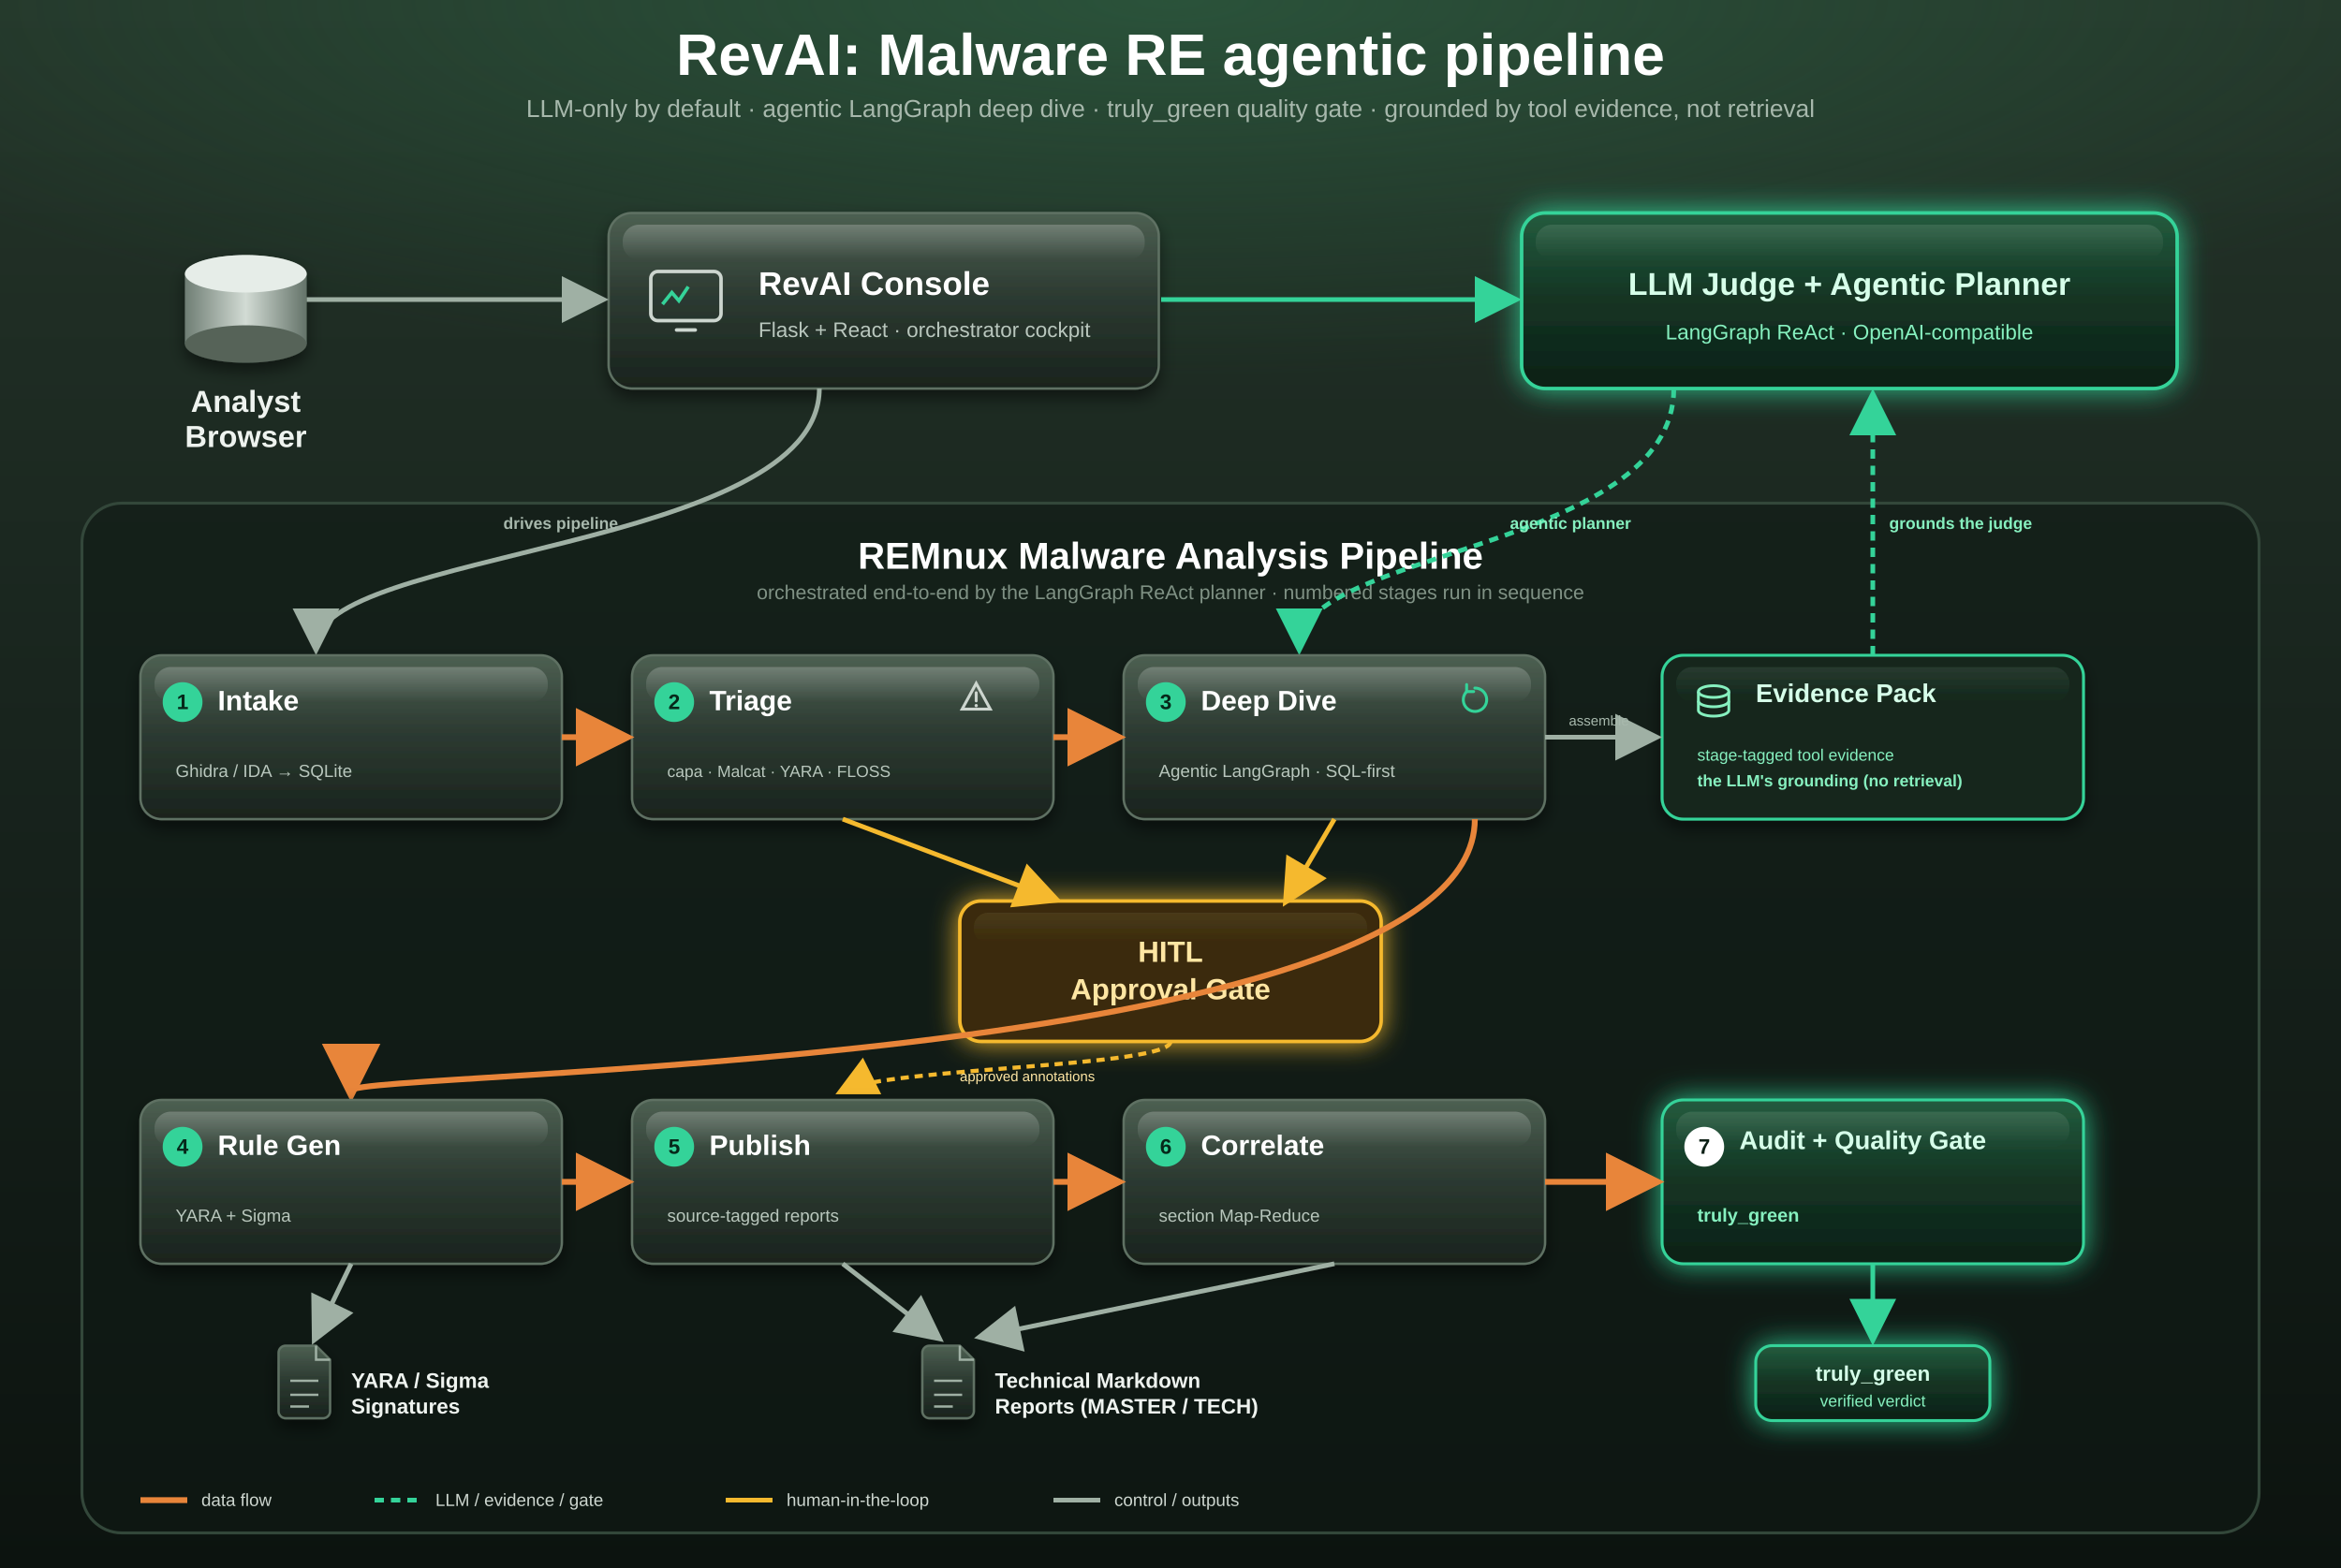
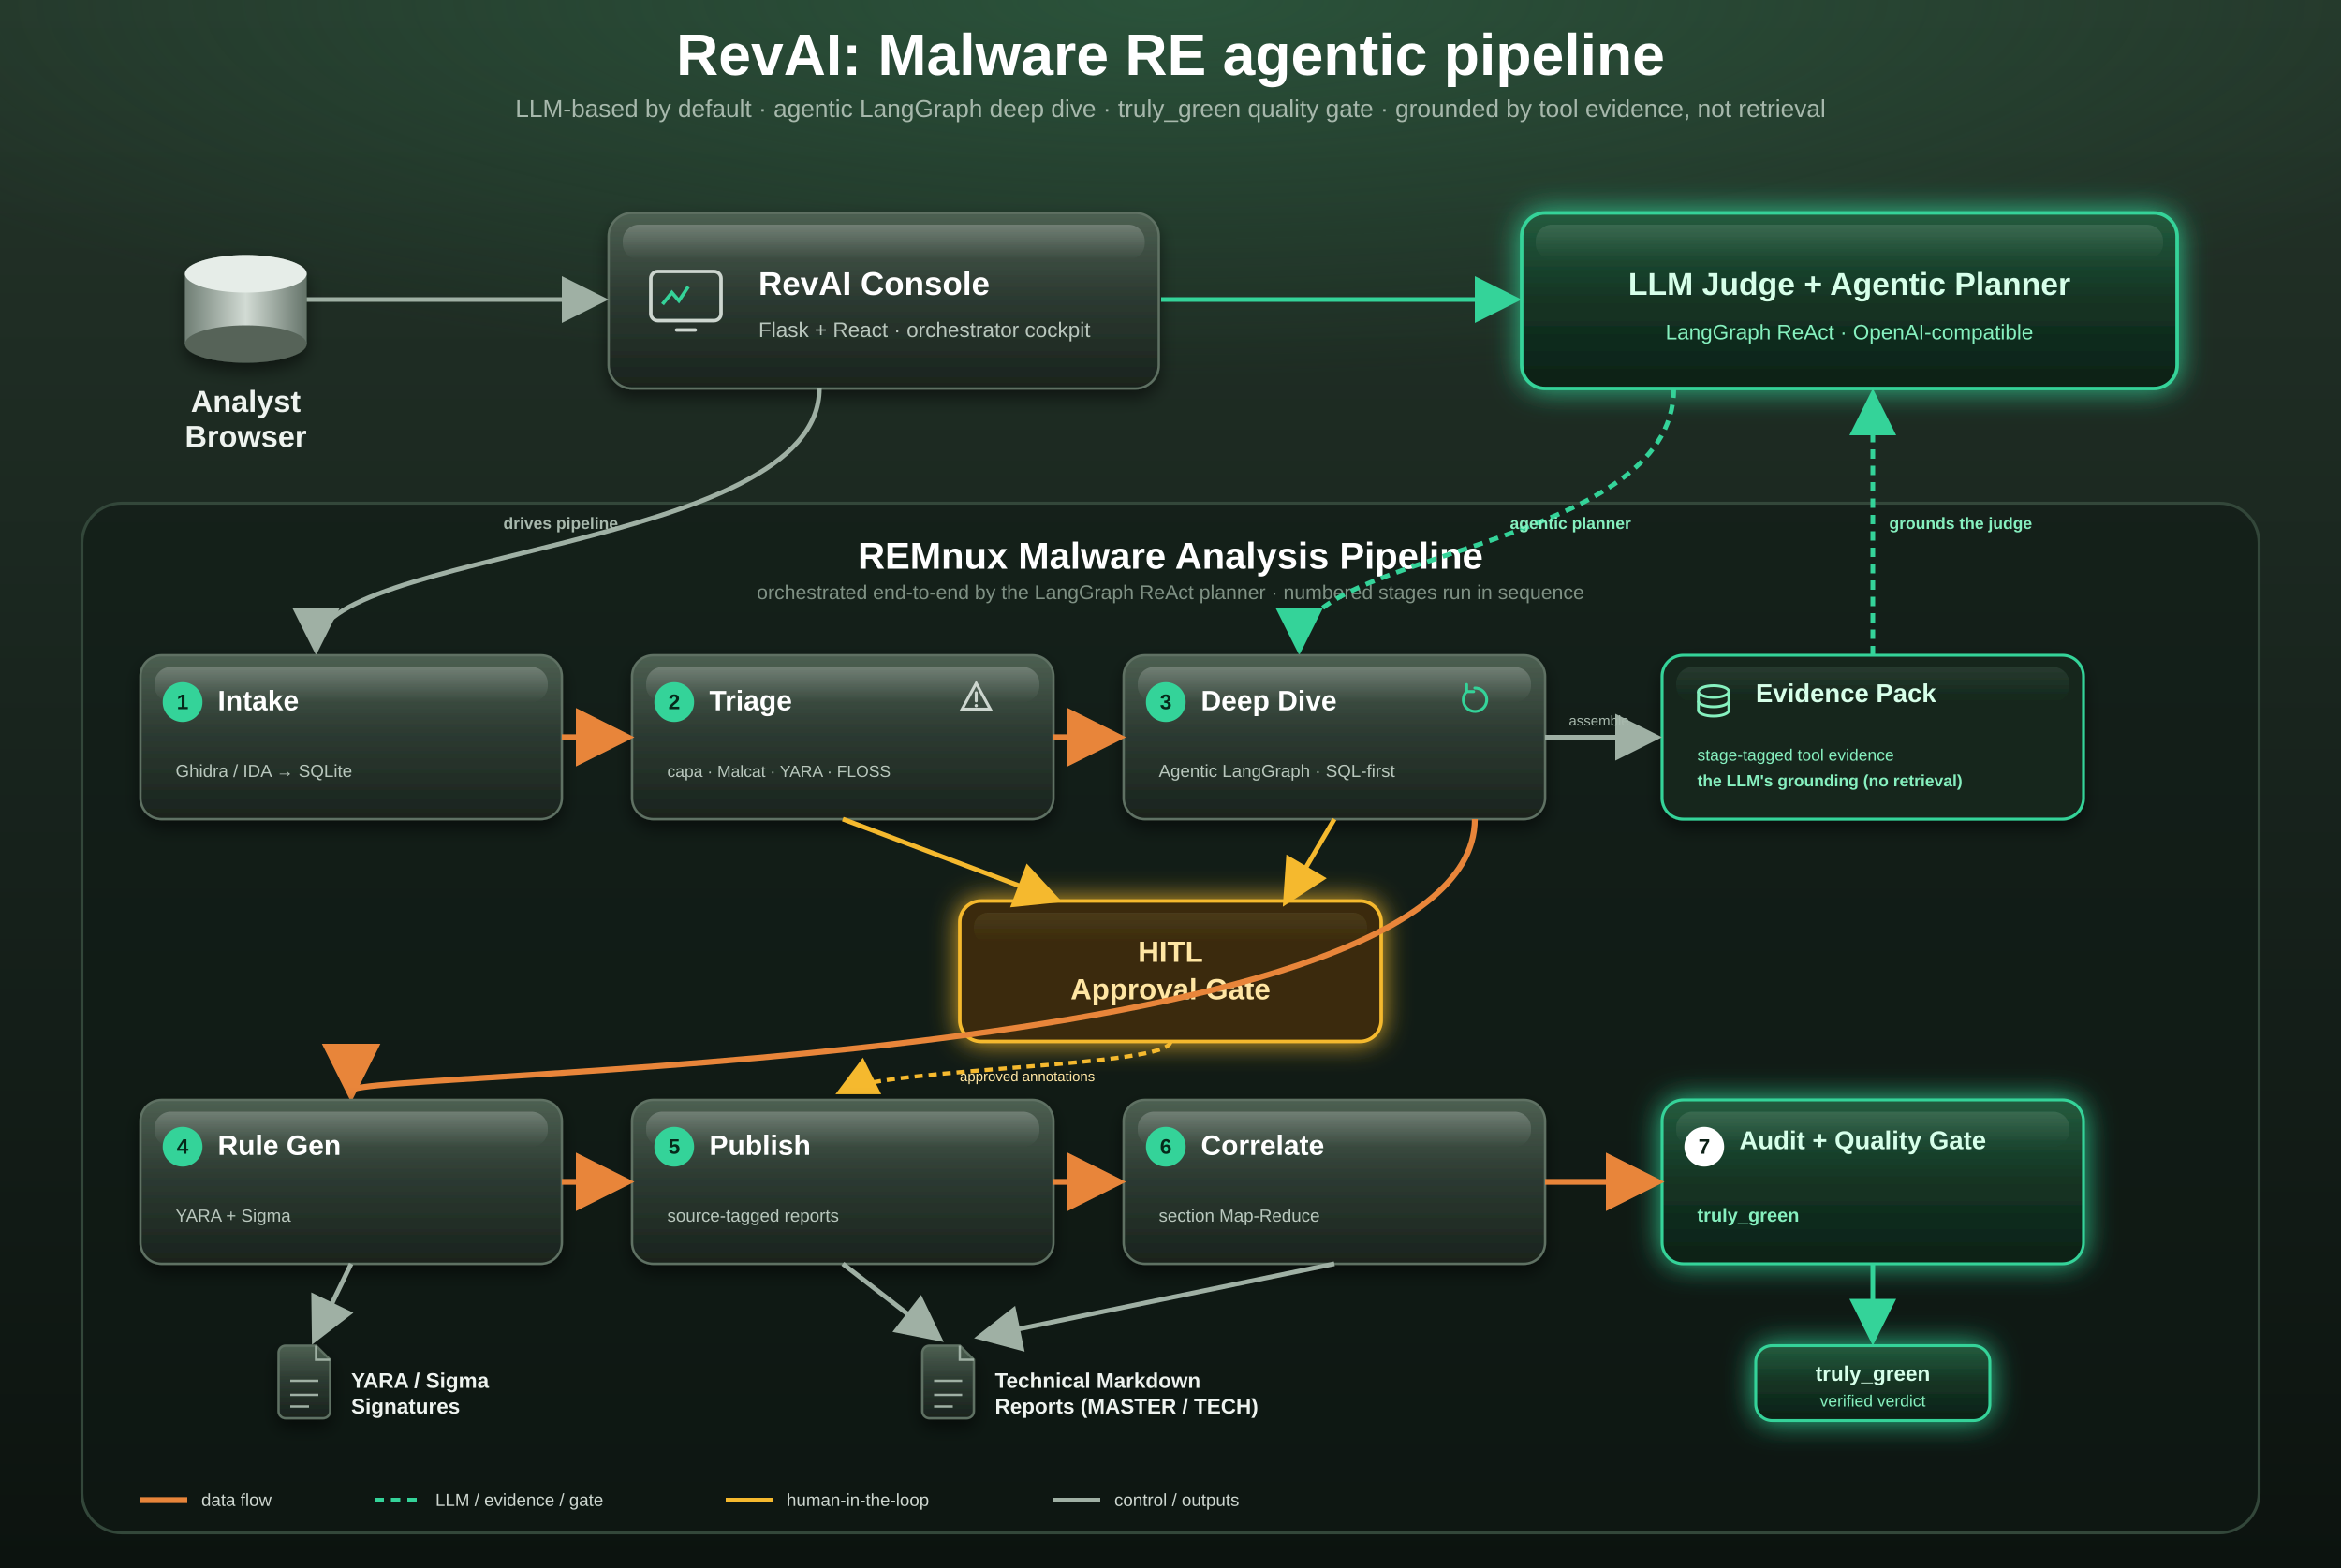
<svg xmlns="http://www.w3.org/2000/svg" width="2000" height="1340" viewBox="0 0 2000 1340" role="img" aria-label="RevAI malware reverse-engineering agentic pipeline architecture v2">
  <defs>
    <linearGradient id="bg" x1="0" y1="0" x2="0" y2="1">
      <stop offset="0%" stop-color="#243429" />
      <stop offset="55%" stop-color="#16211b" />
      <stop offset="100%" stop-color="#0c130f" />
    </linearGradient>
    <radialGradient id="topglow" cx="50%" cy="0%" r="62%">
      <stop offset="0%" stop-color="#2f6b48" stop-opacity="0.55" />
      <stop offset="100%" stop-color="#2f6b48" stop-opacity="0" />
    </radialGradient>
    <linearGradient id="node" x1="0" y1="0" x2="0" y2="1">
      <stop offset="0%" stop-color="#4d6052" />
      <stop offset="46%" stop-color="#2d3b32" />
      <stop offset="100%" stop-color="#19231d" />
    </linearGradient>
    <linearGradient id="nodeG" x1="0" y1="0" x2="0" y2="1">
      <stop offset="0%" stop-color="#235c3e" />
      <stop offset="48%" stop-color="#143524" />
      <stop offset="100%" stop-color="#0c2016" />
    </linearGradient>
    <linearGradient id="sheen" x1="0" y1="0" x2="0" y2="1">
      <stop offset="0%" stop-color="#ffffff" stop-opacity="0.22" />
      <stop offset="100%" stop-color="#ffffff" stop-opacity="0" />
    </linearGradient>
    <linearGradient id="cyl" x1="0" y1="0" x2="1" y2="0">
      <stop offset="0%" stop-color="#6f7e74" />
      <stop offset="50%" stop-color="#d2dbd4" />
      <stop offset="100%" stop-color="#647369" />
    </linearGradient>
    <filter id="sh" x="-30%" y="-30%" width="160%" height="170%">
      <feDropShadow dx="0" dy="7" stdDeviation="7" flood-color="#000000" flood-opacity="0.5" />
    </filter>
    <filter id="gE" x="-60%" y="-60%" width="220%" height="220%">
      <feDropShadow dx="0" dy="0" stdDeviation="12" flood-color="#34d399" flood-opacity="0.9" />
    </filter>
    <filter id="gA" x="-60%" y="-60%" width="220%" height="220%">
      <feDropShadow dx="0" dy="0" stdDeviation="11" flood-color="#f5b92e" flood-opacity="0.9" />
    </filter>
    <marker id="aO" markerWidth="12" markerHeight="12" refX="8" refY="5" orient="auto">
      <path d="M0,0 L10,5 L0,10 z" fill="#e8853a" />
    </marker>
    <marker id="aG" markerWidth="12" markerHeight="12" refX="8" refY="5" orient="auto">
      <path d="M0,0 L10,5 L0,10 z" fill="#9fb0a4" />
    </marker>
    <marker id="aE" markerWidth="12" markerHeight="12" refX="8" refY="5" orient="auto">
      <path d="M0,0 L10,5 L0,10 z" fill="#34d399" />
    </marker>
    <marker id="aA" markerWidth="12" markerHeight="12" refX="8" refY="5" orient="auto">
      <path d="M0,0 L10,5 L0,10 z" fill="#f5b92e" />
    </marker>
  </defs>
  <rect x="0" y="0" width="2000" height="1340" fill="url(#bg)" />
  <rect x="0" y="0" width="2000" height="520" fill="url(#topglow)" />
  <text x="1000" y="64" text-anchor="middle" font-family="Segoe UI, Arial, sans-serif" font-size="50" font-weight="800" fill="#ffffff">RevAI: Malware RE agentic pipeline</text>
-   <text x="1000" y="100" text-anchor="middle" font-family="Segoe UI, Arial, sans-serif" font-size="21" fill="#a7b8ac">LLM-only by default · agentic LangGraph deep dive · truly_green quality gate · grounded by tool evidence, not retrieval</text>
+   <text x="1000" y="100" text-anchor="middle" font-family="Segoe UI, Arial, sans-serif" font-size="21" fill="#a7b8ac">LLM-based by default · agentic LangGraph deep dive · truly_green quality gate · grounded by tool evidence, not retrieval</text>
  <g filter="url(#sh)">
    <ellipse cx="210" cy="234" rx="52" ry="16" fill="url(#cyl)" />
    <rect x="158" y="234" width="104" height="60" fill="url(#cyl)" />
    <ellipse cx="210" cy="294" rx="52" ry="16" fill="#566459" />
    <ellipse cx="210" cy="234" rx="52" ry="16" fill="#e6ede8" />
  </g>
  <text x="210" y="352" text-anchor="middle" font-family="Segoe UI, Arial, sans-serif" font-size="26" font-weight="700" fill="#eef3ef">Analyst</text>
  <text x="210" y="382" text-anchor="middle" font-family="Segoe UI, Arial, sans-serif" font-size="26" font-weight="700" fill="#eef3ef">Browser</text>
  <g filter="url(#sh)">
    <rect x="520" y="182" width="470" height="150" rx="20" fill="url(#node)" stroke="#5f7163" stroke-width="2" />
    <rect x="532" y="192" width="446" height="30" rx="14" fill="url(#sheen)" />
    <g transform="translate(556,232)" fill="none" stroke="#cdd6cf" stroke-width="3">
      <rect x="0" y="0" width="60" height="42" rx="6" />
      <path d="M10 28 l8 -10 l6 7 l8 -12" stroke="#34d399" />
      <path d="M22 50 h16" stroke-linecap="round" />
    </g>
    <text x="648" y="252" font-family="Segoe UI, Arial, sans-serif" font-size="28" font-weight="700" fill="#ffffff">RevAI Console</text>
    <text x="648" y="288" font-family="Segoe UI, Arial, sans-serif" font-size="18" fill="#b9c7bd">Flask + React · orchestrator cockpit</text>
  </g>
  <g filter="url(#gE)">
    <rect x="1300" y="182" width="560" height="150" rx="20" fill="url(#nodeG)" stroke="#34d399" stroke-width="3" />
    <rect x="1312" y="192" width="536" height="30" rx="14" fill="url(#sheen)" opacity="0.5" />
  </g>
  <text x="1580" y="252" text-anchor="middle" font-family="Segoe UI, Arial, sans-serif" font-size="27" font-weight="800" fill="#d6ffe9">LLM Judge + Agentic Planner</text>
  <text x="1580" y="290" text-anchor="middle" font-family="Segoe UI, Arial, sans-serif" font-size="18" fill="#86f0bf">LangGraph ReAct · OpenAI-compatible</text>
  <line x1="262" y1="256" x2="512" y2="256" stroke="#9fb0a4" stroke-width="4" marker-end="url(#aG)" />
  <line x1="992" y1="256" x2="1292" y2="256" stroke="#34d399" stroke-width="4" marker-end="url(#aE)" />
  <rect x="70" y="430" width="1860" height="880" rx="34" fill="#101a14" fill-opacity="0.55" stroke="#33473a" stroke-width="2.5" />
  <text x="1000" y="486" text-anchor="middle" font-family="Segoe UI, Arial, sans-serif" font-size="32" font-weight="800" fill="#ffffff">REMnux Malware Analysis Pipeline</text>
  <text x="1000" y="512" text-anchor="middle" font-family="Segoe UI, Arial, sans-serif" font-size="17" fill="#7f9184">orchestrated end-to-end by the LangGraph ReAct planner · numbered stages run in sequence</text>
  <path d="M700,332 C700,470 270,470 270,552" fill="none" stroke="#9fb0a4" stroke-width="4" marker-end="url(#aG)" />
  <text x="430" y="452" font-family="Segoe UI, Arial, sans-serif" font-size="14" font-weight="700" fill="#a7b8ac">drives pipeline</text>
  <path d="M1430,332 C1430,470 1110,470 1110,552" fill="none" stroke="#34d399" stroke-width="4" stroke-dasharray="8 6" marker-end="url(#aE)" />
  <text x="1290" y="452" font-family="Segoe UI, Arial, sans-serif" font-size="14" font-weight="700" fill="#86f0bf">agentic planner</text>
  <g filter="url(#sh)">
    <rect x="120" y="560" width="360" height="140" rx="18" fill="url(#node)" stroke="#5f7163" stroke-width="2" />
    <rect x="132" y="570" width="336" height="30" rx="14" fill="url(#sheen)" />
  </g>
  <circle cx="156" cy="600" r="17" fill="#34d399" />
  <text x="156" y="606" text-anchor="middle" font-family="Segoe UI, Arial, sans-serif" font-size="18" font-weight="800" fill="#06281a">1</text>
  <text x="186" y="607" font-family="Segoe UI, Arial, sans-serif" font-size="24" font-weight="700" fill="#ffffff">Intake</text>
  <text x="150" y="664" font-family="Segoe UI, Arial, sans-serif" font-size="15" fill="#b9c7bd">Ghidra / IDA → SQLite</text>
  <g filter="url(#sh)">
    <rect x="540" y="560" width="360" height="140" rx="18" fill="url(#node)" stroke="#5f7163" stroke-width="2" />
    <rect x="552" y="570" width="336" height="30" rx="14" fill="url(#sheen)" />
  </g>
  <circle cx="576" cy="600" r="17" fill="#34d399" />
  <text x="576" y="606" text-anchor="middle" font-family="Segoe UI, Arial, sans-serif" font-size="18" font-weight="800" fill="#06281a">2</text>
  <text x="606" y="607" font-family="Segoe UI, Arial, sans-serif" font-size="24" font-weight="700" fill="#ffffff">Triage</text>
  <g transform="translate(820,582)" fill="none" stroke="#cdd6cf" stroke-width="2.5">
    <path d="M14 2 L26 24 L2 24 Z" />
    <line x1="14" y1="10" x2="14" y2="17" stroke-linecap="round" />
    <circle cx="14" cy="21" r="1.4" fill="#cdd6cf" stroke="none" />
  </g>
  <text x="570" y="664" font-family="Segoe UI, Arial, sans-serif" font-size="14" fill="#b9c7bd">capa · Malcat · YARA · FLOSS</text>
  <g filter="url(#sh)">
    <rect x="960" y="560" width="360" height="140" rx="18" fill="url(#node)" stroke="#5f7163" stroke-width="2" />
    <rect x="972" y="570" width="336" height="30" rx="14" fill="url(#sheen)" />
  </g>
  <circle cx="996" cy="600" r="17" fill="#34d399" />
  <text x="996" y="606" text-anchor="middle" font-family="Segoe UI, Arial, sans-serif" font-size="18" font-weight="800" fill="#06281a">3</text>
  <text x="1026" y="607" font-family="Segoe UI, Arial, sans-serif" font-size="24" font-weight="700" fill="#ffffff">Deep Dive</text>
  <g transform="translate(1240,584)" fill="none" stroke="#34d399" stroke-width="2.5">
    <path d="M20 4 a10 10 0 1 1 -7 3" stroke-linecap="round" />
    <path d="M13 1 l0 6 l6 0" stroke-linecap="round" stroke-linejoin="round" />
  </g>
  <text x="990" y="664" font-family="Segoe UI, Arial, sans-serif" font-size="15" fill="#b9c7bd">Agentic LangGraph · SQL-first</text>
  <g filter="url(#sh)">
    <rect x="1420" y="560" width="360" height="140" rx="18" fill="#12271b" stroke="#34d399" stroke-width="2.5" />
    <rect x="1432" y="570" width="336" height="30" rx="14" fill="url(#sheen)" opacity="0.4" />
  </g>
  <g transform="translate(1450,586)" fill="none" stroke="#86f0bf" stroke-width="2.4">
    <ellipse cx="14" cy="5" rx="13" ry="5" />
    <path d="M1 5 v8 a13 5 0 0 0 26 0 v-8" />
    <path d="M1 13 v8 a13 5 0 0 0 26 0 v-8" />
  </g>
  <text x="1500" y="600" font-family="Segoe UI, Arial, sans-serif" font-size="22" font-weight="800" fill="#d6ffe9">Evidence Pack</text>
  <text x="1450" y="650" font-family="Segoe UI, Arial, sans-serif" font-size="14" fill="#86f0bf">stage-tagged tool evidence</text>
  <text x="1450" y="672" font-family="Segoe UI, Arial, sans-serif" font-size="14" font-weight="700" fill="#86f0bf">the LLM's grounding (no retrieval)</text>
  <line x1="480" y1="630" x2="532" y2="630" stroke="#e8853a" stroke-width="5" marker-end="url(#aO)" />
  <line x1="900" y1="630" x2="952" y2="630" stroke="#e8853a" stroke-width="5" marker-end="url(#aO)" />
  <line x1="1320" y1="630" x2="1412" y2="630" stroke="#9fb0a4" stroke-width="4" marker-end="url(#aG)" />
  <text x="1366" y="620" text-anchor="middle" font-family="Segoe UI, Arial, sans-serif" font-size="12" fill="#a7b8ac">assemble</text>
  <line x1="1600" y1="560" x2="1600" y2="340" stroke="#34d399" stroke-width="4" stroke-dasharray="8 6" marker-end="url(#aE)" />
  <text x="1614" y="452" font-family="Segoe UI, Arial, sans-serif" font-size="14" font-weight="700" fill="#86f0bf">grounds the judge</text>
  <g filter="url(#gA)">
    <rect x="820" y="770" width="360" height="120" rx="18" fill="#3a2a08" stroke="#f5b92e" stroke-width="3" />
    <rect x="832" y="780" width="336" height="26" rx="12" fill="url(#sheen)" opacity="0.35" />
  </g>
  <text x="1000" y="822" text-anchor="middle" font-family="Segoe UI, Arial, sans-serif" font-size="25" font-weight="800" fill="#ffe6a3">HITL</text>
  <text x="1000" y="854" text-anchor="middle" font-family="Segoe UI, Arial, sans-serif" font-size="25" font-weight="800" fill="#ffe6a3">Approval Gate</text>
  <line x1="720" y1="700" x2="900" y2="768" stroke="#f5b92e" stroke-width="4" marker-end="url(#aA)" />
  <line x1="1140" y1="700" x2="1100" y2="768" stroke="#f5b92e" stroke-width="4" marker-end="url(#aA)" />
  <path d="M1000,890 C1000,912 760,912 720,932" fill="none" stroke="#f5b92e" stroke-width="3.5" stroke-dasharray="7 5" marker-end="url(#aA)" />
  <text x="820" y="924" font-family="Segoe UI, Arial, sans-serif" font-size="12" fill="#ffe6a3">approved annotations</text>
  <path d="M1260,700 C1260,915 300,915 300,932" fill="none" stroke="#e8853a" stroke-width="5" marker-end="url(#aO)" />
  <g filter="url(#sh)">
    <rect x="120" y="940" width="360" height="140" rx="18" fill="url(#node)" stroke="#5f7163" stroke-width="2" />
    <rect x="132" y="950" width="336" height="30" rx="14" fill="url(#sheen)" />
  </g>
  <circle cx="156" cy="980" r="17" fill="#34d399" />
  <text x="156" y="986" text-anchor="middle" font-family="Segoe UI, Arial, sans-serif" font-size="18" font-weight="800" fill="#06281a">4</text>
  <text x="186" y="987" font-family="Segoe UI, Arial, sans-serif" font-size="24" font-weight="700" fill="#ffffff">Rule Gen</text>
  <text x="150" y="1044" font-family="Segoe UI, Arial, sans-serif" font-size="15" fill="#b9c7bd">YARA + Sigma</text>
  <g filter="url(#sh)">
    <rect x="540" y="940" width="360" height="140" rx="18" fill="url(#node)" stroke="#5f7163" stroke-width="2" />
    <rect x="552" y="950" width="336" height="30" rx="14" fill="url(#sheen)" />
  </g>
  <circle cx="576" cy="980" r="17" fill="#34d399" />
  <text x="576" y="986" text-anchor="middle" font-family="Segoe UI, Arial, sans-serif" font-size="18" font-weight="800" fill="#06281a">5</text>
  <text x="606" y="987" font-family="Segoe UI, Arial, sans-serif" font-size="24" font-weight="700" fill="#ffffff">Publish</text>
  <text x="570" y="1044" font-family="Segoe UI, Arial, sans-serif" font-size="15" fill="#b9c7bd">source-tagged reports</text>
  <g filter="url(#sh)">
    <rect x="960" y="940" width="360" height="140" rx="18" fill="url(#node)" stroke="#5f7163" stroke-width="2" />
    <rect x="972" y="950" width="336" height="30" rx="14" fill="url(#sheen)" />
  </g>
  <circle cx="996" cy="980" r="17" fill="#34d399" />
  <text x="996" y="986" text-anchor="middle" font-family="Segoe UI, Arial, sans-serif" font-size="18" font-weight="800" fill="#06281a">6</text>
  <text x="1026" y="987" font-family="Segoe UI, Arial, sans-serif" font-size="24" font-weight="700" fill="#ffffff">Correlate</text>
  <text x="990" y="1044" font-family="Segoe UI, Arial, sans-serif" font-size="15" fill="#b9c7bd">section Map-Reduce</text>
  <g filter="url(#gE)">
    <rect x="1420" y="940" width="360" height="140" rx="18" fill="url(#nodeG)" stroke="#34d399" stroke-width="2.5" />
    <rect x="1432" y="950" width="336" height="30" rx="14" fill="url(#sheen)" opacity="0.5" />
  </g>
  <circle cx="1456" cy="980" r="17" fill="#ffffff" />
  <text x="1456" y="986" text-anchor="middle" font-family="Segoe UI, Arial, sans-serif" font-size="18" font-weight="800" fill="#0c2016">7</text>
  <text x="1486" y="982" font-family="Segoe UI, Arial, sans-serif" font-size="22" font-weight="800" fill="#d6ffe9">Audit + Quality Gate</text>
  <text x="1450" y="1044" font-family="Segoe UI, Arial, sans-serif" font-size="16" font-weight="700" fill="#86f0bf">truly_green</text>
  <line x1="480" y1="1010" x2="532" y2="1010" stroke="#e8853a" stroke-width="5" marker-end="url(#aO)" />
  <line x1="900" y1="1010" x2="952" y2="1010" stroke="#e8853a" stroke-width="5" marker-end="url(#aO)" />
  <line x1="1320" y1="1010" x2="1412" y2="1010" stroke="#e8853a" stroke-width="5" marker-end="url(#aO)" />
  <g filter="url(#sh)">
    <path d="M244 1150 h26 l12 12 v44 a6 6 0 0 1 -6 6 h-32 a6 6 0 0 1 -6 -6 v-50 a6 6 0 0 1 6 -6 z" fill="url(#node)" stroke="#5f7163" stroke-width="2" />
    <path d="M270 1150 v12 h12" fill="none" stroke="#9fb0a4" stroke-width="2" />
    <path d="M248 1180 h24 M248 1192 h24 M248 1202 h16" stroke="#9fb0a4" stroke-width="2" />
  </g>
  <text x="300" y="1186" font-family="Segoe UI, Arial, sans-serif" font-size="18" font-weight="700" fill="#eef3ef">YARA / Sigma</text>
  <text x="300" y="1208" font-family="Segoe UI, Arial, sans-serif" font-size="18" font-weight="700" fill="#eef3ef">Signatures</text>
  <line x1="300" y1="1080" x2="270" y2="1142" stroke="#9fb0a4" stroke-width="4" marker-end="url(#aG)" />
  <g filter="url(#sh)">
    <path d="M794 1150 h26 l12 12 v44 a6 6 0 0 1 -6 6 h-32 a6 6 0 0 1 -6 -6 v-50 a6 6 0 0 1 6 -6 z" fill="url(#node)" stroke="#5f7163" stroke-width="2" />
    <path d="M820 1150 v12 h12" fill="none" stroke="#9fb0a4" stroke-width="2" />
    <path d="M798 1180 h24 M798 1192 h24 M798 1202 h16" stroke="#9fb0a4" stroke-width="2" />
  </g>
  <text x="850" y="1186" font-family="Segoe UI, Arial, sans-serif" font-size="18" font-weight="700" fill="#eef3ef">Technical Markdown</text>
  <text x="850" y="1208" font-family="Segoe UI, Arial, sans-serif" font-size="18" font-weight="700" fill="#eef3ef">Reports (MASTER / TECH)</text>
  <line x1="720" y1="1080" x2="800" y2="1142" stroke="#9fb0a4" stroke-width="4" marker-end="url(#aG)" />
  <line x1="1140" y1="1080" x2="840" y2="1142" stroke="#9fb0a4" stroke-width="4" marker-end="url(#aG)" />
  <g filter="url(#gE)">
    <rect x="1500" y="1150" width="200" height="64" rx="14" fill="url(#nodeG)" stroke="#34d399" stroke-width="2.5" />
  </g>
  <text x="1600" y="1180" text-anchor="middle" font-family="Segoe UI, Arial, sans-serif" font-size="18" font-weight="800" fill="#d6ffe9">truly_green</text>
  <text x="1600" y="1202" text-anchor="middle" font-family="Segoe UI, Arial, sans-serif" font-size="14" fill="#86f0bf">verified verdict</text>
  <line x1="1600" y1="1080" x2="1600" y2="1142" stroke="#34d399" stroke-width="4" marker-end="url(#aE)" />
  <g font-family="Segoe UI, Arial, sans-serif" font-size="15" fill="#cdd6cf">
    <line x1="120" y1="1282" x2="160" y2="1282" stroke="#e8853a" stroke-width="5" />
    <text x="172" y="1287">data flow</text>
    <line x1="320" y1="1282" x2="360" y2="1282" stroke="#34d399" stroke-width="4" stroke-dasharray="8 6" />
    <text x="372" y="1287">LLM / evidence / gate</text>
    <line x1="620" y1="1282" x2="660" y2="1282" stroke="#f5b92e" stroke-width="4" />
    <text x="672" y="1287">human-in-the-loop</text>
    <line x1="900" y1="1282" x2="940" y2="1282" stroke="#9fb0a4" stroke-width="4" />
    <text x="952" y="1287">control / outputs</text>
  </g>
</svg>
